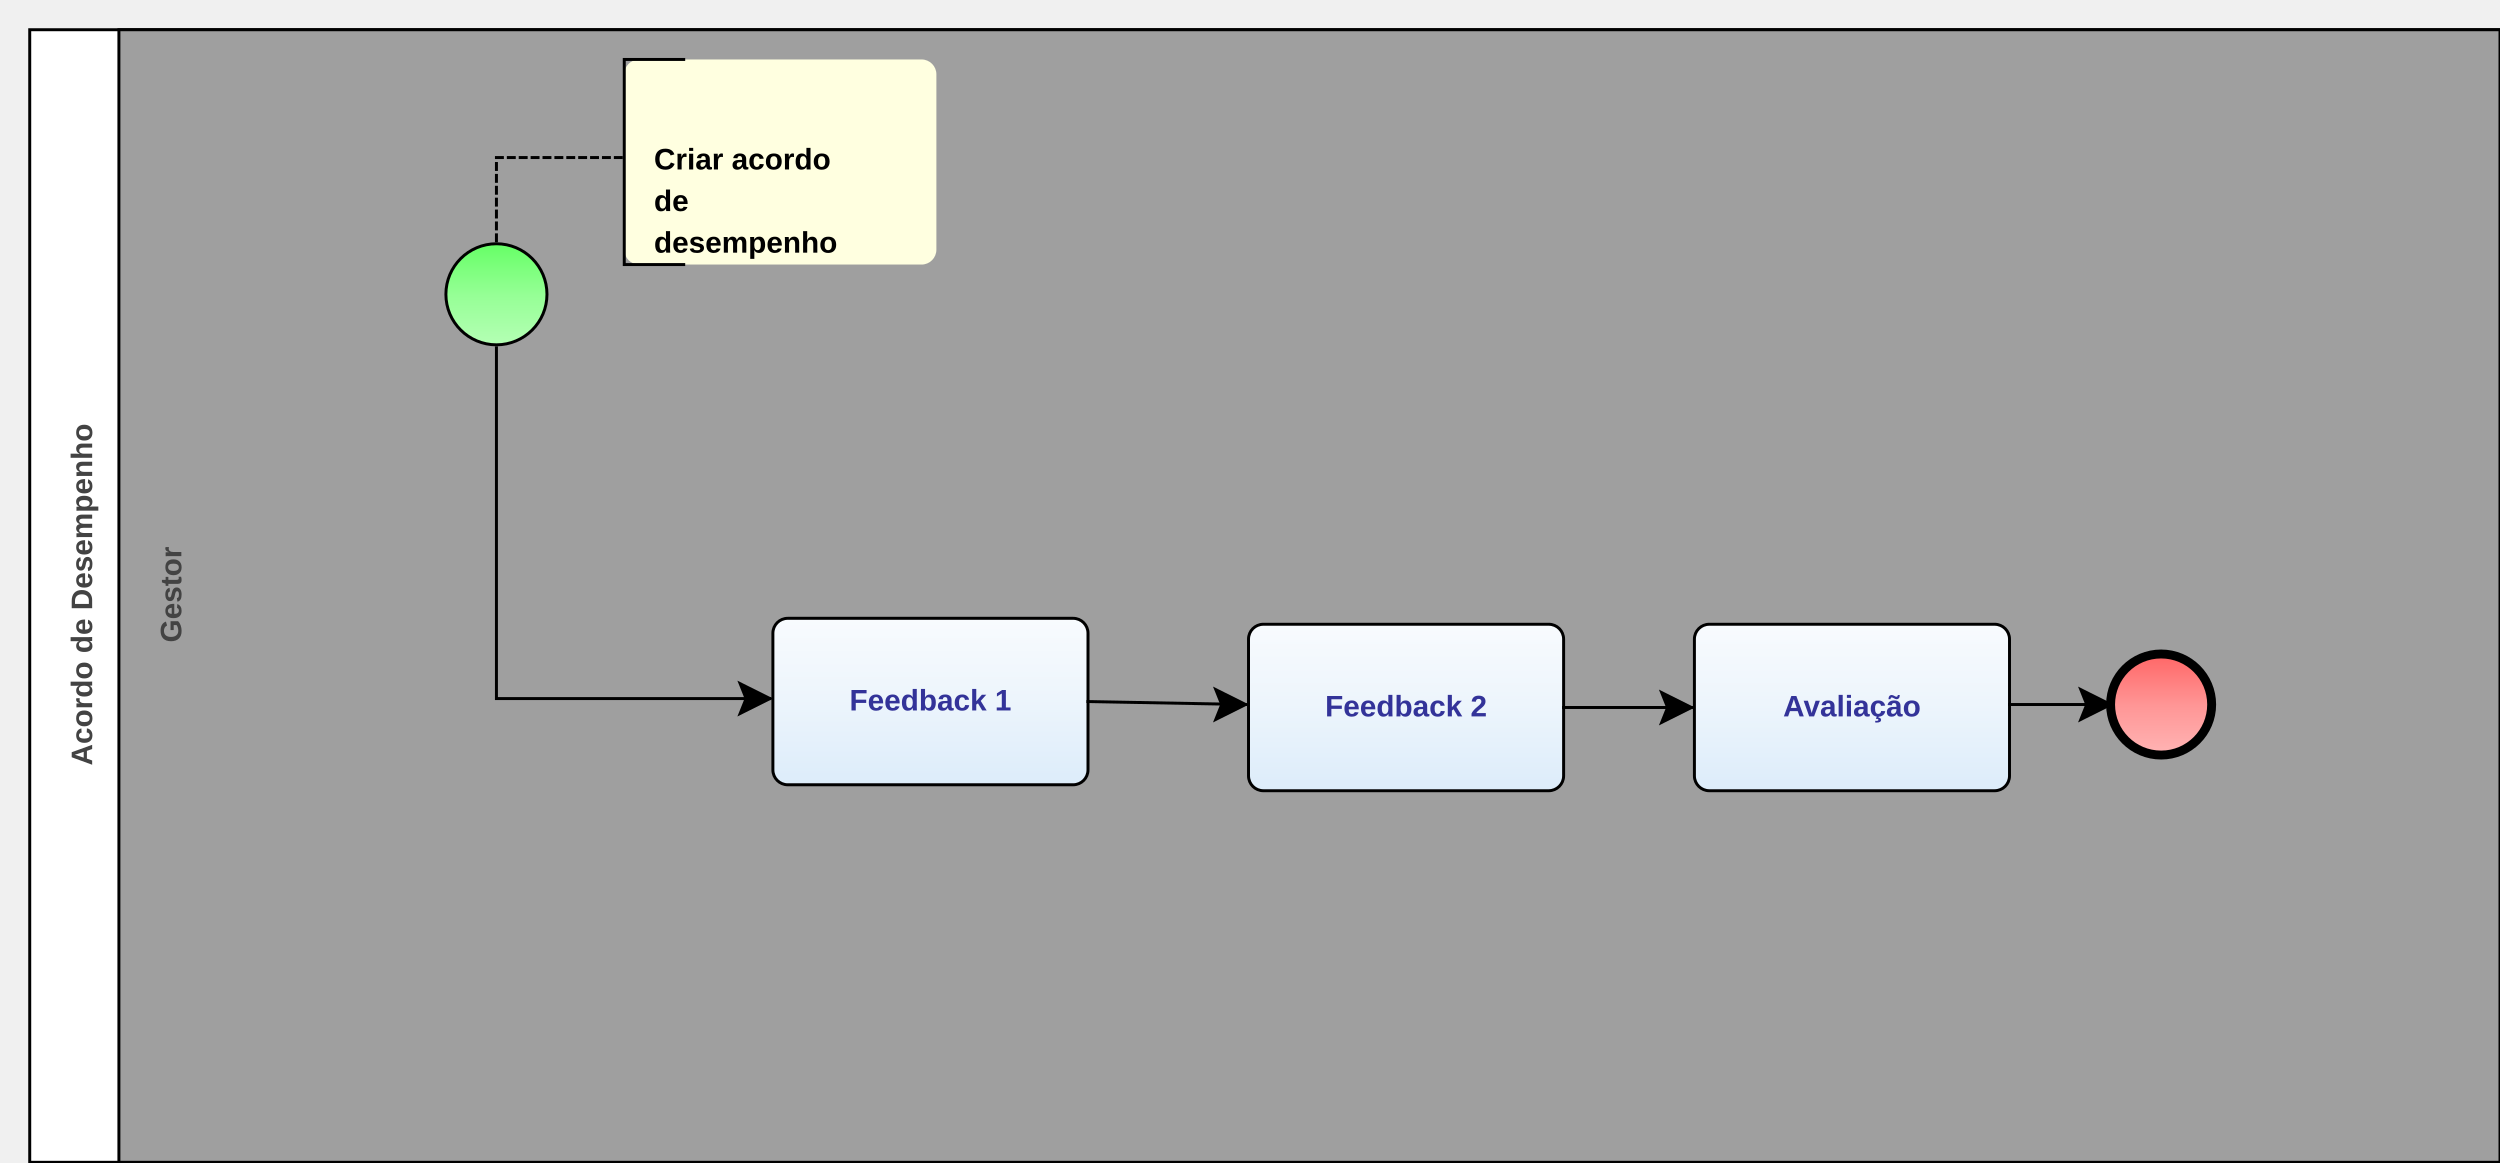
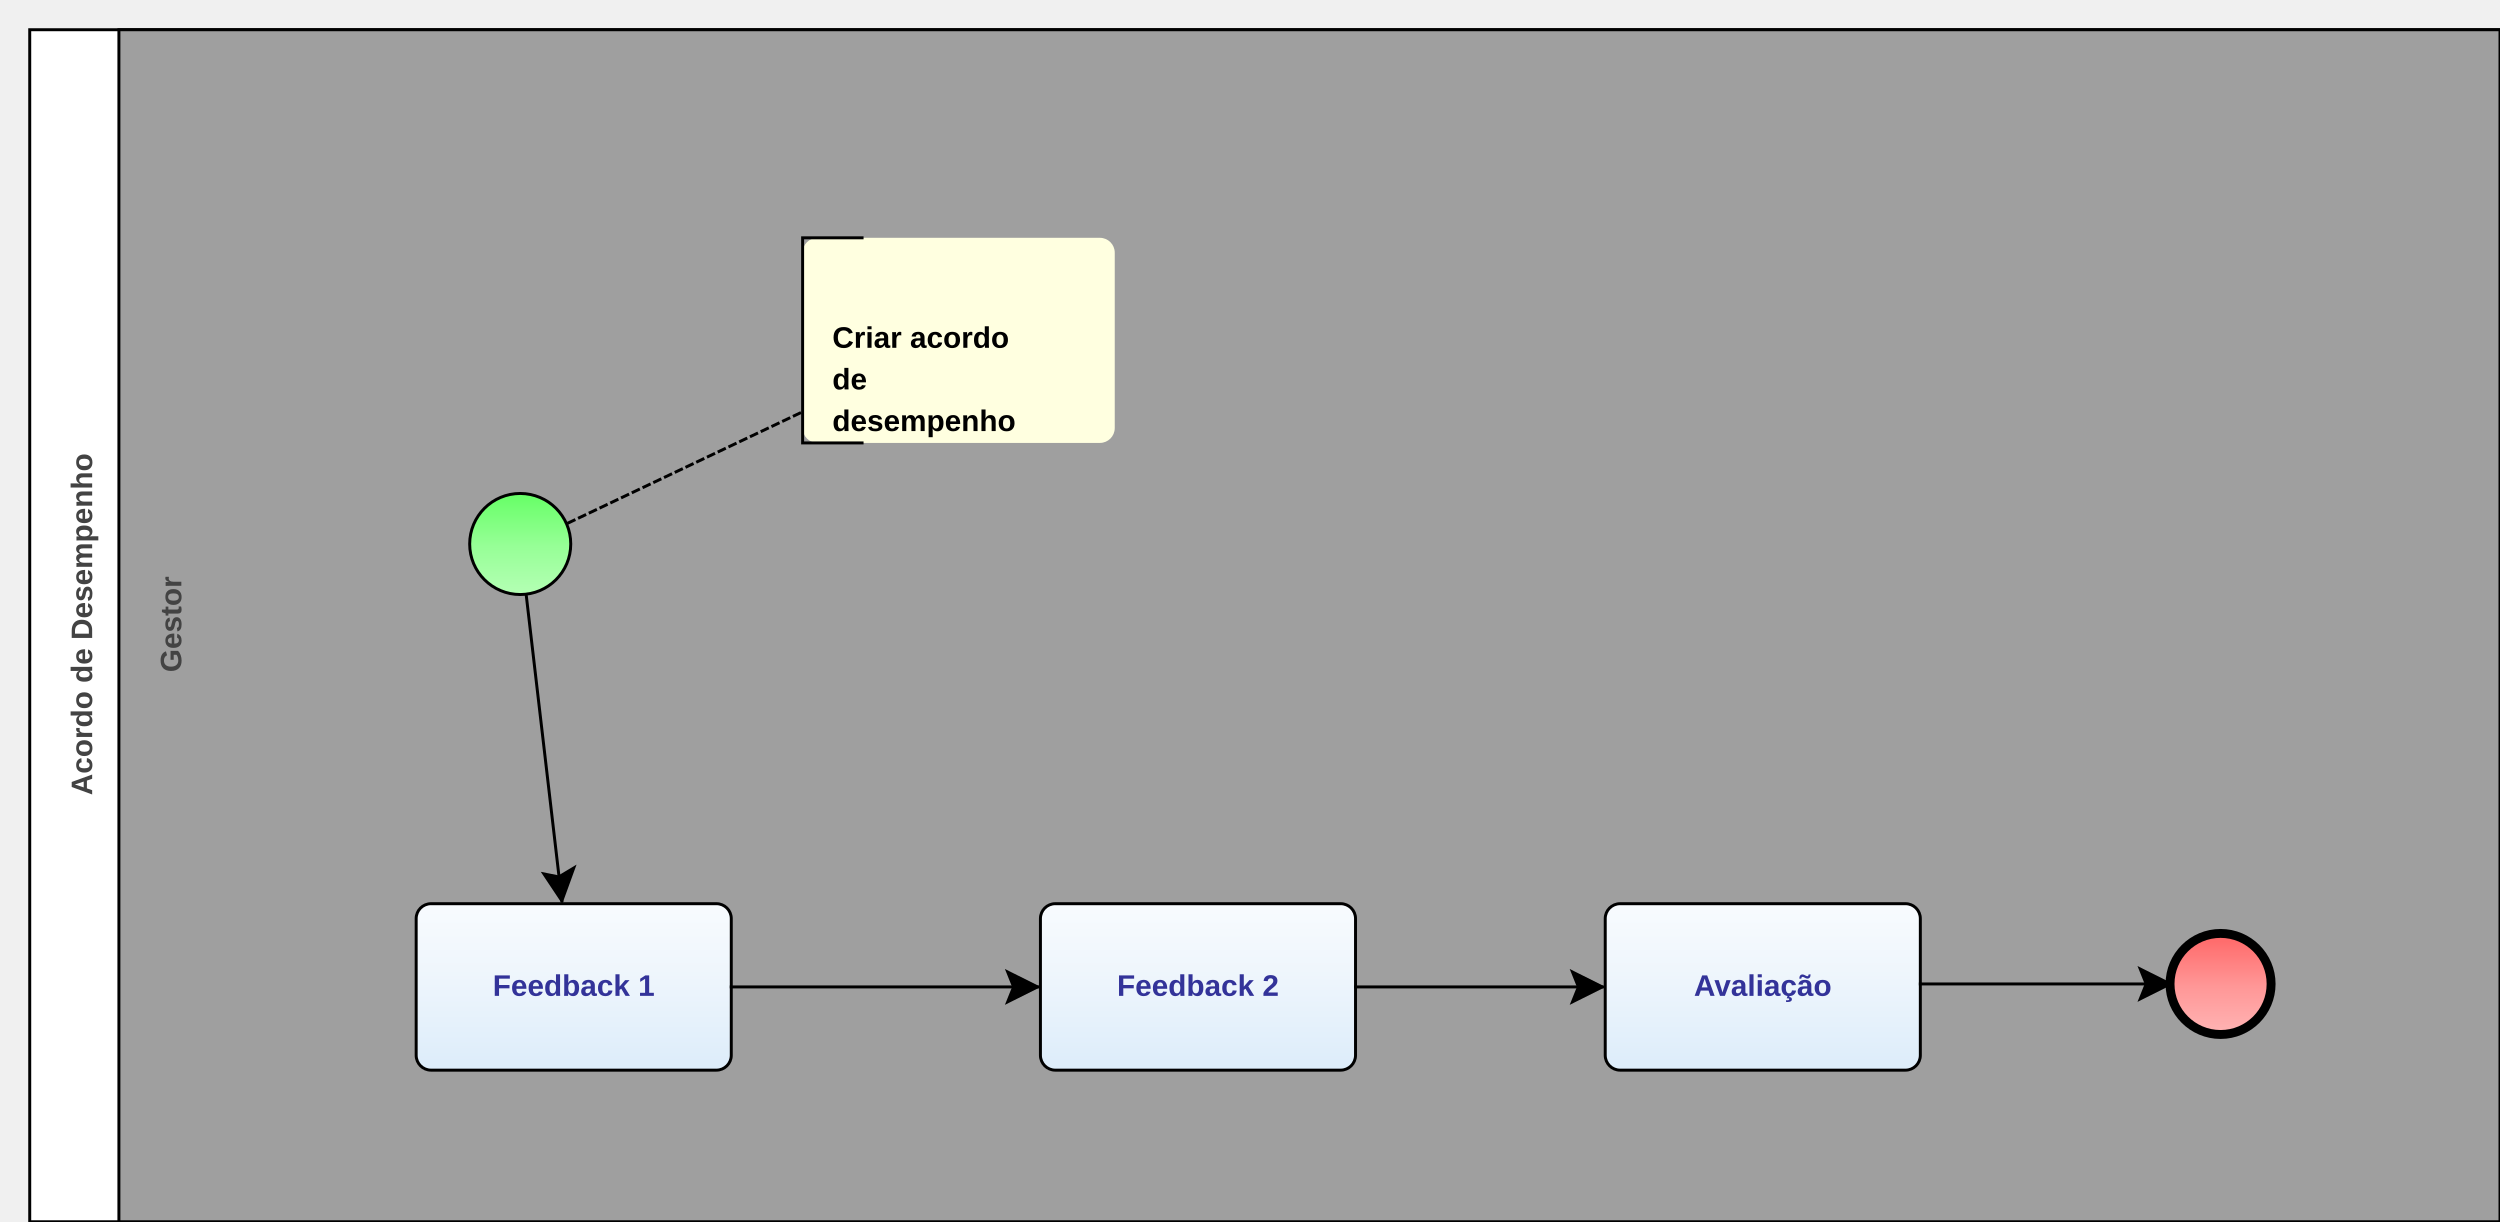
- <svg xmlns="http://www.w3.org/2000/svg" xmlns:xlink="http://www.w3.org/1999/xlink" style="stroke-dasharray:none; shape-rendering:auto; font-family:'Arial'; text-rendering:auto; fill-opacity:1; color-interpolation:auto; color-rendering:auto; font-size:12; fill:black; stroke:black; image-rendering:auto; stroke-miterlimit:10; stroke-linecap:square; stroke-linejoin:miter; font-style:normal; stroke-width:1; stroke-dashoffset:0; font-weight:normal; stroke-opacity:1;" contentScriptType="text/ecmascript" preserveAspectRatio="xMidYMid meet" zoomAndPan="magnify" version="1.0" contentStyleType="text/css" xml:xlink="http://www.w3.org/1999/xlink" width="841" height="391">
-   <rect x="10" y="10" width="831" height="381" ry="0" rx="0" style="stroke:#000000; fill:#FFFFFF" />
-   <rect x="40" y="10" width="801" height="381" ry="0" rx="0" style="stroke:#000000; fill:#9F9F9F" />
+ <svg xmlns="http://www.w3.org/2000/svg" xmlns:xlink="http://www.w3.org/1999/xlink" style="stroke-dasharray:none; shape-rendering:auto; font-family:'Arial'; text-rendering:auto; fill-opacity:1; color-interpolation:auto; color-rendering:auto; font-size:12; fill:black; stroke:black; image-rendering:auto; stroke-miterlimit:10; stroke-linecap:square; stroke-linejoin:miter; font-style:normal; stroke-width:1; stroke-dashoffset:0; font-weight:normal; stroke-opacity:1;" contentScriptType="text/ecmascript" preserveAspectRatio="xMidYMid meet" zoomAndPan="magnify" version="1.0" contentStyleType="text/css" xml:xlink="http://www.w3.org/1999/xlink" width="841" height="411">
+   <rect x="10" y="10" width="831" height="401" ry="0" rx="0" style="stroke:#000000; fill:#FFFFFF" />
+   <rect x="40" y="10" width="801" height="401" ry="0" rx="0" style="stroke:#000000; fill:#9F9F9F" />
  <g componentSequence="2">
-     <text x="-200" y="47" transform="rotate(270)" text-anchor="middle" style="font-weight:bold;font-size:10px;stroke:none; fill:#434343">
-       <tspan dy="14" x="-200">Gestor</tspan>
+     <text x="-210" y="47" transform="rotate(270)" text-anchor="middle" style="font-weight:bold;font-size:10px;stroke:none; fill:#434343">
+       <tspan dy="14" x="-210">Gestor</tspan>
    </text>
  </g>
  <g componentSequence="1">
-     <text x="-200" y="17" transform="rotate(270)" text-anchor="middle" style="font-weight:bold;font-size:10px;stroke:none; fill:#434343">
-       <tspan dy="14" x="-200">Acordo de Desempenho</tspan>
+     <text x="-210" y="17" transform="rotate(270)" text-anchor="middle" style="font-weight:bold;font-size:10px;stroke:none; fill:#434343">
+       <tspan dy="14" x="-210">Acordo de Desempenho</tspan>
    </text>
  </g>
  <g sequence="4">
-     <ellipse cx="167" cy="99" rx="17" ry="17" stroke-width="1" style="fill:url(#linearGradient66FF6696FF96B6FFB6_714353503);" stroke="336633" />
+     <ellipse cx="175" cy="183" rx="17" ry="17" stroke-width="1" style="fill:url(#linearGradient66FF6696FF96B6FFB6_781799829);" stroke="336633" />
  </g>
  <g sequence="5">
-     <rect x="260" y="208" width="106" height="56" ry="5" rx="5" style="fill:url(#linearGradientF8FBFEEDF5FCDEEDFAD4E7F8E2E5E9_609472637);" stroke="191970" />
+     <rect x="140" y="304" width="106" height="56" ry="5" rx="5" style="fill:url(#linearGradientF8FBFEEDF5FCDEEDFAD4E7F8E2E5E9_543078966);" stroke="191970" />
  </g>
  <g componentSequence="5">
-     <text x="313" y="225" text-anchor="middle" style="font-weight:bold;font-size:10px;stroke:none; fill:#333399">
-       <tspan dy="14" x="313">Feedback 1</tspan>
+     <text x="193" y="321" text-anchor="middle" style="font-weight:bold;font-size:10px;stroke:none; fill:#333399">
+       <tspan dy="14" x="193">Feedback 1</tspan>
    </text>
  </g>
-   <rect x="210" y="20" width="105" height="69" ry="5" rx="5" style="stroke:none; fill:#FFFFE0" />
+   <rect x="270" y="80" width="105" height="69" ry="5" rx="5" style="stroke:none; fill:#FFFFE0" />
  <g componentSequence="7">
-     <text x="220" y="43" text-anchor="left" style="font-weight:bold;font-size:10px;stroke:none; fill:#000000">
-       <tspan dy="14" x="220">Criar acordo</tspan>
-       <tspan dy="14" x="220">de</tspan>
-       <tspan dy="14" x="220">desempenho</tspan>
+     <text x="280" y="103" text-anchor="left" style="font-weight:bold;font-size:10px;stroke:none; fill:#000000">
+       <tspan dy="14" x="280">Criar acordo</tspan>
+       <tspan dy="14" x="280">de</tspan>
+       <tspan dy="14" x="280">desempenho</tspan>
    </text>
  </g>
-   <path style="fill:none; stroke-width:1; stroke:#000000;" d="M230.0 20.0 L210.0 20.0 L210.0 89.0 L230.0 89.0" />
+   <path style="fill:none; stroke-width:1; stroke:#000000;" d="M290.0 80.0 L270.0 80.0 L270.0 149.0 L290.0 149.0" />
  <g sequence="9">
-     <rect x="420" y="210" width="106" height="56" ry="5" rx="5" style="fill:url(#linearGradientF8FBFEEDF5FCDEEDFAD4E7F8E2E5E9_543965231);" stroke="191970" />
+     <rect x="350" y="304" width="106" height="56" ry="5" rx="5" style="fill:url(#linearGradientF8FBFEEDF5FCDEEDFAD4E7F8E2E5E9_610351845);" stroke="191970" />
  </g>
  <g componentSequence="9">
-     <text x="473" y="227" text-anchor="middle" style="font-weight:bold;font-size:10px;stroke:none; fill:#333399">
-       <tspan dy="14" x="473">Feedback 2</tspan>
+     <text x="403" y="321" text-anchor="middle" style="font-weight:bold;font-size:10px;stroke:none; fill:#333399">
+       <tspan dy="14" x="403">Feedback 2</tspan>
    </text>
  </g>
  <g sequence="11">
-     <rect x="570" y="210" width="106" height="56" ry="5" rx="5" style="fill:url(#linearGradientF8FBFEEDF5FCDEEDFAD4E7F8E2E5E9_1701763654);" stroke="191970" />
+     <rect x="540" y="304" width="106" height="56" ry="5" rx="5" style="fill:url(#linearGradientF8FBFEEDF5FCDEEDFAD4E7F8E2E5E9_1633923085);" stroke="191970" />
  </g>
  <g componentSequence="11">
-     <text x="623" y="227" text-anchor="middle" style="font-weight:bold;font-size:10px;stroke:none; fill:#333399">
-       <tspan dy="14" x="623">Avaliação</tspan>
+     <text x="593" y="321" text-anchor="middle" style="font-weight:bold;font-size:10px;stroke:none; fill:#333399">
+       <tspan dy="14" x="593">Avaliação</tspan>
    </text>
  </g>
  <g sequence="13">
-     <ellipse cx="727" cy="237" rx="17" ry="17" stroke-width="3" style="fill:url(#linearGradientFF6666FF9696FFB6B6_1848367975);" stroke="993333" />
+     <ellipse cx="747" cy="331" rx="17" ry="17" stroke-width="3" style="fill:url(#linearGradientFF6666FF9696FFB6B6_85086285);" stroke="993333" />
  </g>
  <g componentSequence="6">
-     <text x="177" y="222" style="font-size:10px;font-weight:none;stroke:none; fill:#333399" text-anchor="left" />
+     <text x="193" y="252" style="font-size:10px;font-weight:none;stroke:none; fill:#333399" text-anchor="left" />
  </g>
  <g componentSequence="8">
-     <text x="184" y="53" style="font-size:10px;font-weight:none;stroke:none; fill:#333399" text-anchor="left" />
+     <text x="241" y="157" style="font-size:10px;font-weight:none;stroke:none; fill:#333399" text-anchor="left" />
  </g>
  <g componentSequence="10">
-     <text x="403" y="237" style="font-size:10px;font-weight:none;stroke:none; fill:#333399" text-anchor="left" />
+     <text x="308" y="332" style="font-size:10px;font-weight:none;stroke:none; fill:#333399" text-anchor="left" />
  </g>
  <g componentSequence="12">
-     <text x="558" y="238" style="font-size:10px;font-weight:none;stroke:none; fill:#333399" text-anchor="left" />
+     <text x="508" y="332" style="font-size:10px;font-weight:none;stroke:none; fill:#333399" text-anchor="left" />
  </g>
  <g componentSequence="14">
-     <text x="703" y="237" style="font-size:10px;font-weight:none;stroke:none; fill:#333399" text-anchor="left" />
+     <text x="698" y="331" style="font-size:10px;font-weight:none;stroke:none; fill:#333399" text-anchor="left" />
  </g>
-   <path style="fill:none; stroke:#000000;stroke-width:1" d="M167.0 117.0 L167.0 235.0 L259.0 235.0" />
-   <polygon style="fill:#000000; stroke:#000000;" points=" 249 230 259 235 249 240 251 235" />
-   <path style="fill:none; stroke:#000000;stroke-dasharray:2" d="M209.0 53.0 L167.0 53.0 L167.0 81.0" />
-   <path style="fill:none; stroke:#000000;stroke-width:1" d="M366.0 236.0 L419.0 237.0" />
-   <polygon style="fill:#000000; stroke:#000000;" points=" 409 232 419 237 409 242 411 237" />
-   <path style="fill:none; stroke:#000000;stroke-width:1" d="M526.0 238.0 L569.0 238.0" />
-   <polygon style="fill:#000000; stroke:#000000;" points=" 559 233 569 238 559 243 561 238" />
-   <path style="fill:none; stroke:#000000;stroke-width:1" d="M676.0 237.0 L710.0 237.0" />
-   <polygon style="fill:#000000; stroke:#000000;" points=" 700 232 710 237 700 242 702 237" />
+   <path style="fill:none; stroke:#000000;stroke-width:1" d="M177.0 200.0 L189.0 303.0" />
+   <polygon style="fill:#000000; stroke:#000000;" points=" 193 292 189 303 183 294 188 295" />
+   <path style="fill:none; stroke:#000000;stroke-dasharray:2" d="M269.0 139.0 L191.0 176.0" />
+   <path style="fill:none; stroke:#000000;stroke-width:1" d="M246.0 332.0 L349.0 332.0" />
+   <polygon style="fill:#000000; stroke:#000000;" points=" 339 327 349 332 339 337 341 332" />
+   <path style="fill:none; stroke:#000000;stroke-width:1" d="M456.0 332.0 L539.0 332.0" />
+   <polygon style="fill:#000000; stroke:#000000;" points=" 529 327 539 332 529 337 531 332" />
+   <path style="fill:none; stroke:#000000;stroke-width:1" d="M646.0 331.0 L730.0 331.0" />
+   <polygon style="fill:#000000; stroke:#000000;" points=" 720 326 730 331 720 336 722 331" />
  <defs>
-     <linearGradient xlink:href="#linearGradient66FF6696FF96B6FFB6" id="linearGradient66FF6696FF96B6FFB6_714353503" x1="0" y1="82.0" x2="0" y2="117.0" gradientUnits="userSpaceOnUse" xlink:type="simple" xlink:actuate="onLoad" xlink:show="other" />
+     <linearGradient xlink:href="#linearGradient66FF6696FF96B6FFB6" id="linearGradient66FF6696FF96B6FFB6_781799829" x1="0" y1="166.0" x2="0" y2="201.0" gradientUnits="userSpaceOnUse" xlink:type="simple" xlink:actuate="onLoad" xlink:show="other" />
    <linearGradient id="linearGradient66FF6696FF96B6FFB6">
      <stop style="stop-color:#66FF66;stop-opacity:1;" offset="0.0" id="stop66FF66" />
      <stop style="stop-color:#96FF96;stop-opacity:1;" offset="0.5" id="stop96FF96" />
      <stop style="stop-color:#B6FFB6;stop-opacity:1;" offset="1.0" id="stopB6FFB6" />
    </linearGradient>
-     <linearGradient xlink:href="#linearGradientF8FBFEEDF5FCDEEDFAD4E7F8E2E5E9" id="linearGradientF8FBFEEDF5FCDEEDFAD4E7F8E2E5E9_609472637" x1="0" y1="208.0" x2="0" y2="314.0" gradientUnits="userSpaceOnUse" xlink:type="simple" xlink:actuate="onLoad" xlink:show="other" />
+     <linearGradient xlink:href="#linearGradientF8FBFEEDF5FCDEEDFAD4E7F8E2E5E9" id="linearGradientF8FBFEEDF5FCDEEDFAD4E7F8E2E5E9_543078966" x1="0" y1="304.0" x2="0" y2="410.0" gradientUnits="userSpaceOnUse" xlink:type="simple" xlink:actuate="onLoad" xlink:show="other" />
    <linearGradient id="linearGradientF8FBFEEDF5FCDEEDFAD4E7F8E2E5E9">
      <stop style="stop-color:#F8FBFE;stop-opacity:1;" offset="0.0" id="stopF8FBFE" />
      <stop style="stop-color:#EDF5FC;stop-opacity:1;" offset="0.25" id="stopEDF5FC" />
      <stop style="stop-color:#DEEDFA;stop-opacity:1;" offset="0.5" id="stopDEEDFA" />
      <stop style="stop-color:#D4E7F8;stop-opacity:1;" offset="0.75" id="stopD4E7F8" />
      <stop style="stop-color:#E2E5E9;stop-opacity:1;" offset="1.0" id="stopE2E5E9" />
    </linearGradient>
-     <linearGradient xlink:href="#linearGradientF8FBFEEDF5FCDEEDFAD4E7F8E2E5E9" id="linearGradientF8FBFEEDF5FCDEEDFAD4E7F8E2E5E9_543965231" x1="0" y1="210.0" x2="0" y2="316.0" gradientUnits="userSpaceOnUse" xlink:type="simple" xlink:actuate="onLoad" xlink:show="other" />
-     <linearGradient xlink:href="#linearGradientF8FBFEEDF5FCDEEDFAD4E7F8E2E5E9" id="linearGradientF8FBFEEDF5FCDEEDFAD4E7F8E2E5E9_1701763654" x1="0" y1="210.0" x2="0" y2="316.0" gradientUnits="userSpaceOnUse" xlink:type="simple" xlink:actuate="onLoad" xlink:show="other" />
-     <linearGradient xlink:href="#linearGradientFF6666FF9696FFB6B6" id="linearGradientFF6666FF9696FFB6B6_1848367975" x1="0" y1="220.0" x2="0" y2="255.0" gradientUnits="userSpaceOnUse" xlink:type="simple" xlink:actuate="onLoad" xlink:show="other" />
+     <linearGradient xlink:href="#linearGradientF8FBFEEDF5FCDEEDFAD4E7F8E2E5E9" id="linearGradientF8FBFEEDF5FCDEEDFAD4E7F8E2E5E9_610351845" x1="0" y1="304.0" x2="0" y2="410.0" gradientUnits="userSpaceOnUse" xlink:type="simple" xlink:actuate="onLoad" xlink:show="other" />
+     <linearGradient xlink:href="#linearGradientF8FBFEEDF5FCDEEDFAD4E7F8E2E5E9" id="linearGradientF8FBFEEDF5FCDEEDFAD4E7F8E2E5E9_1633923085" x1="0" y1="304.0" x2="0" y2="410.0" gradientUnits="userSpaceOnUse" xlink:type="simple" xlink:actuate="onLoad" xlink:show="other" />
+     <linearGradient xlink:href="#linearGradientFF6666FF9696FFB6B6" id="linearGradientFF6666FF9696FFB6B6_85086285" x1="0" y1="314.0" x2="0" y2="349.0" gradientUnits="userSpaceOnUse" xlink:type="simple" xlink:actuate="onLoad" xlink:show="other" />
    <linearGradient id="linearGradientFF6666FF9696FFB6B6">
      <stop style="stop-color:#FF6666;stop-opacity:1;" offset="0.0" id="stopFF6666" />
      <stop style="stop-color:#FF9696;stop-opacity:1;" offset="0.5" id="stopFF9696" />
      <stop style="stop-color:#FFB6B6;stop-opacity:1;" offset="1.0" id="stopFFB6B6" />
    </linearGradient>
  </defs>
</svg>
